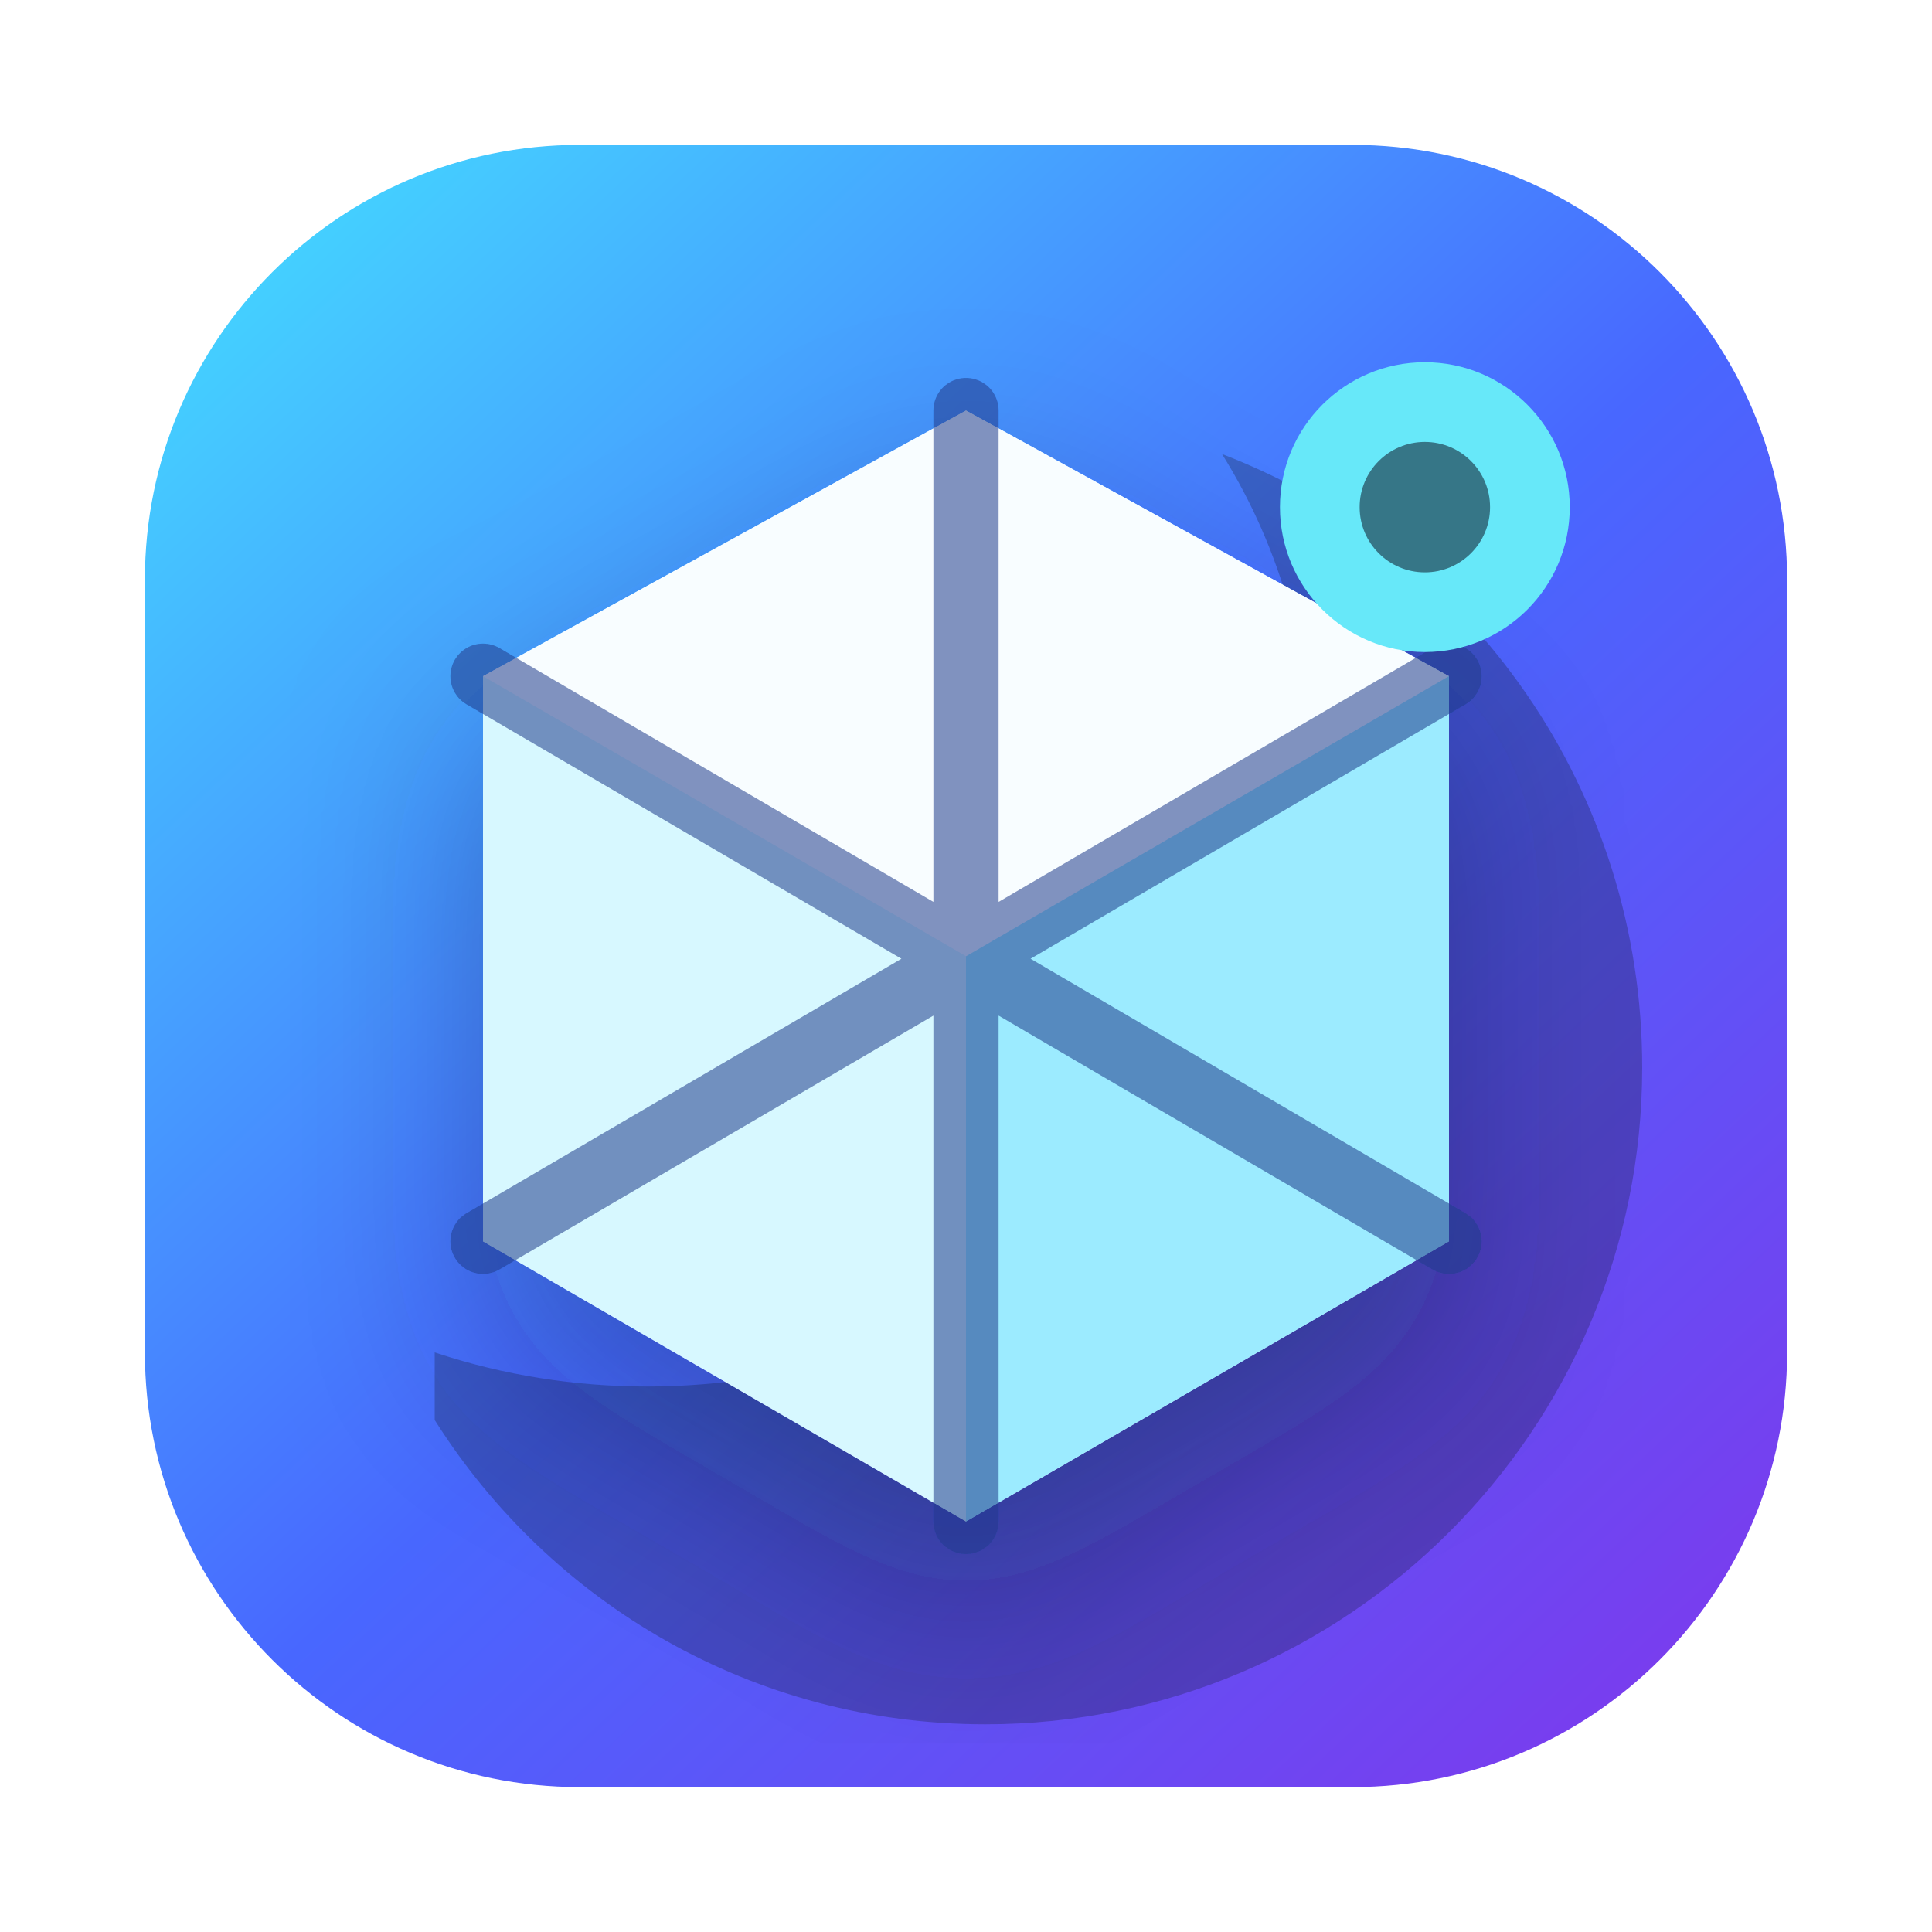
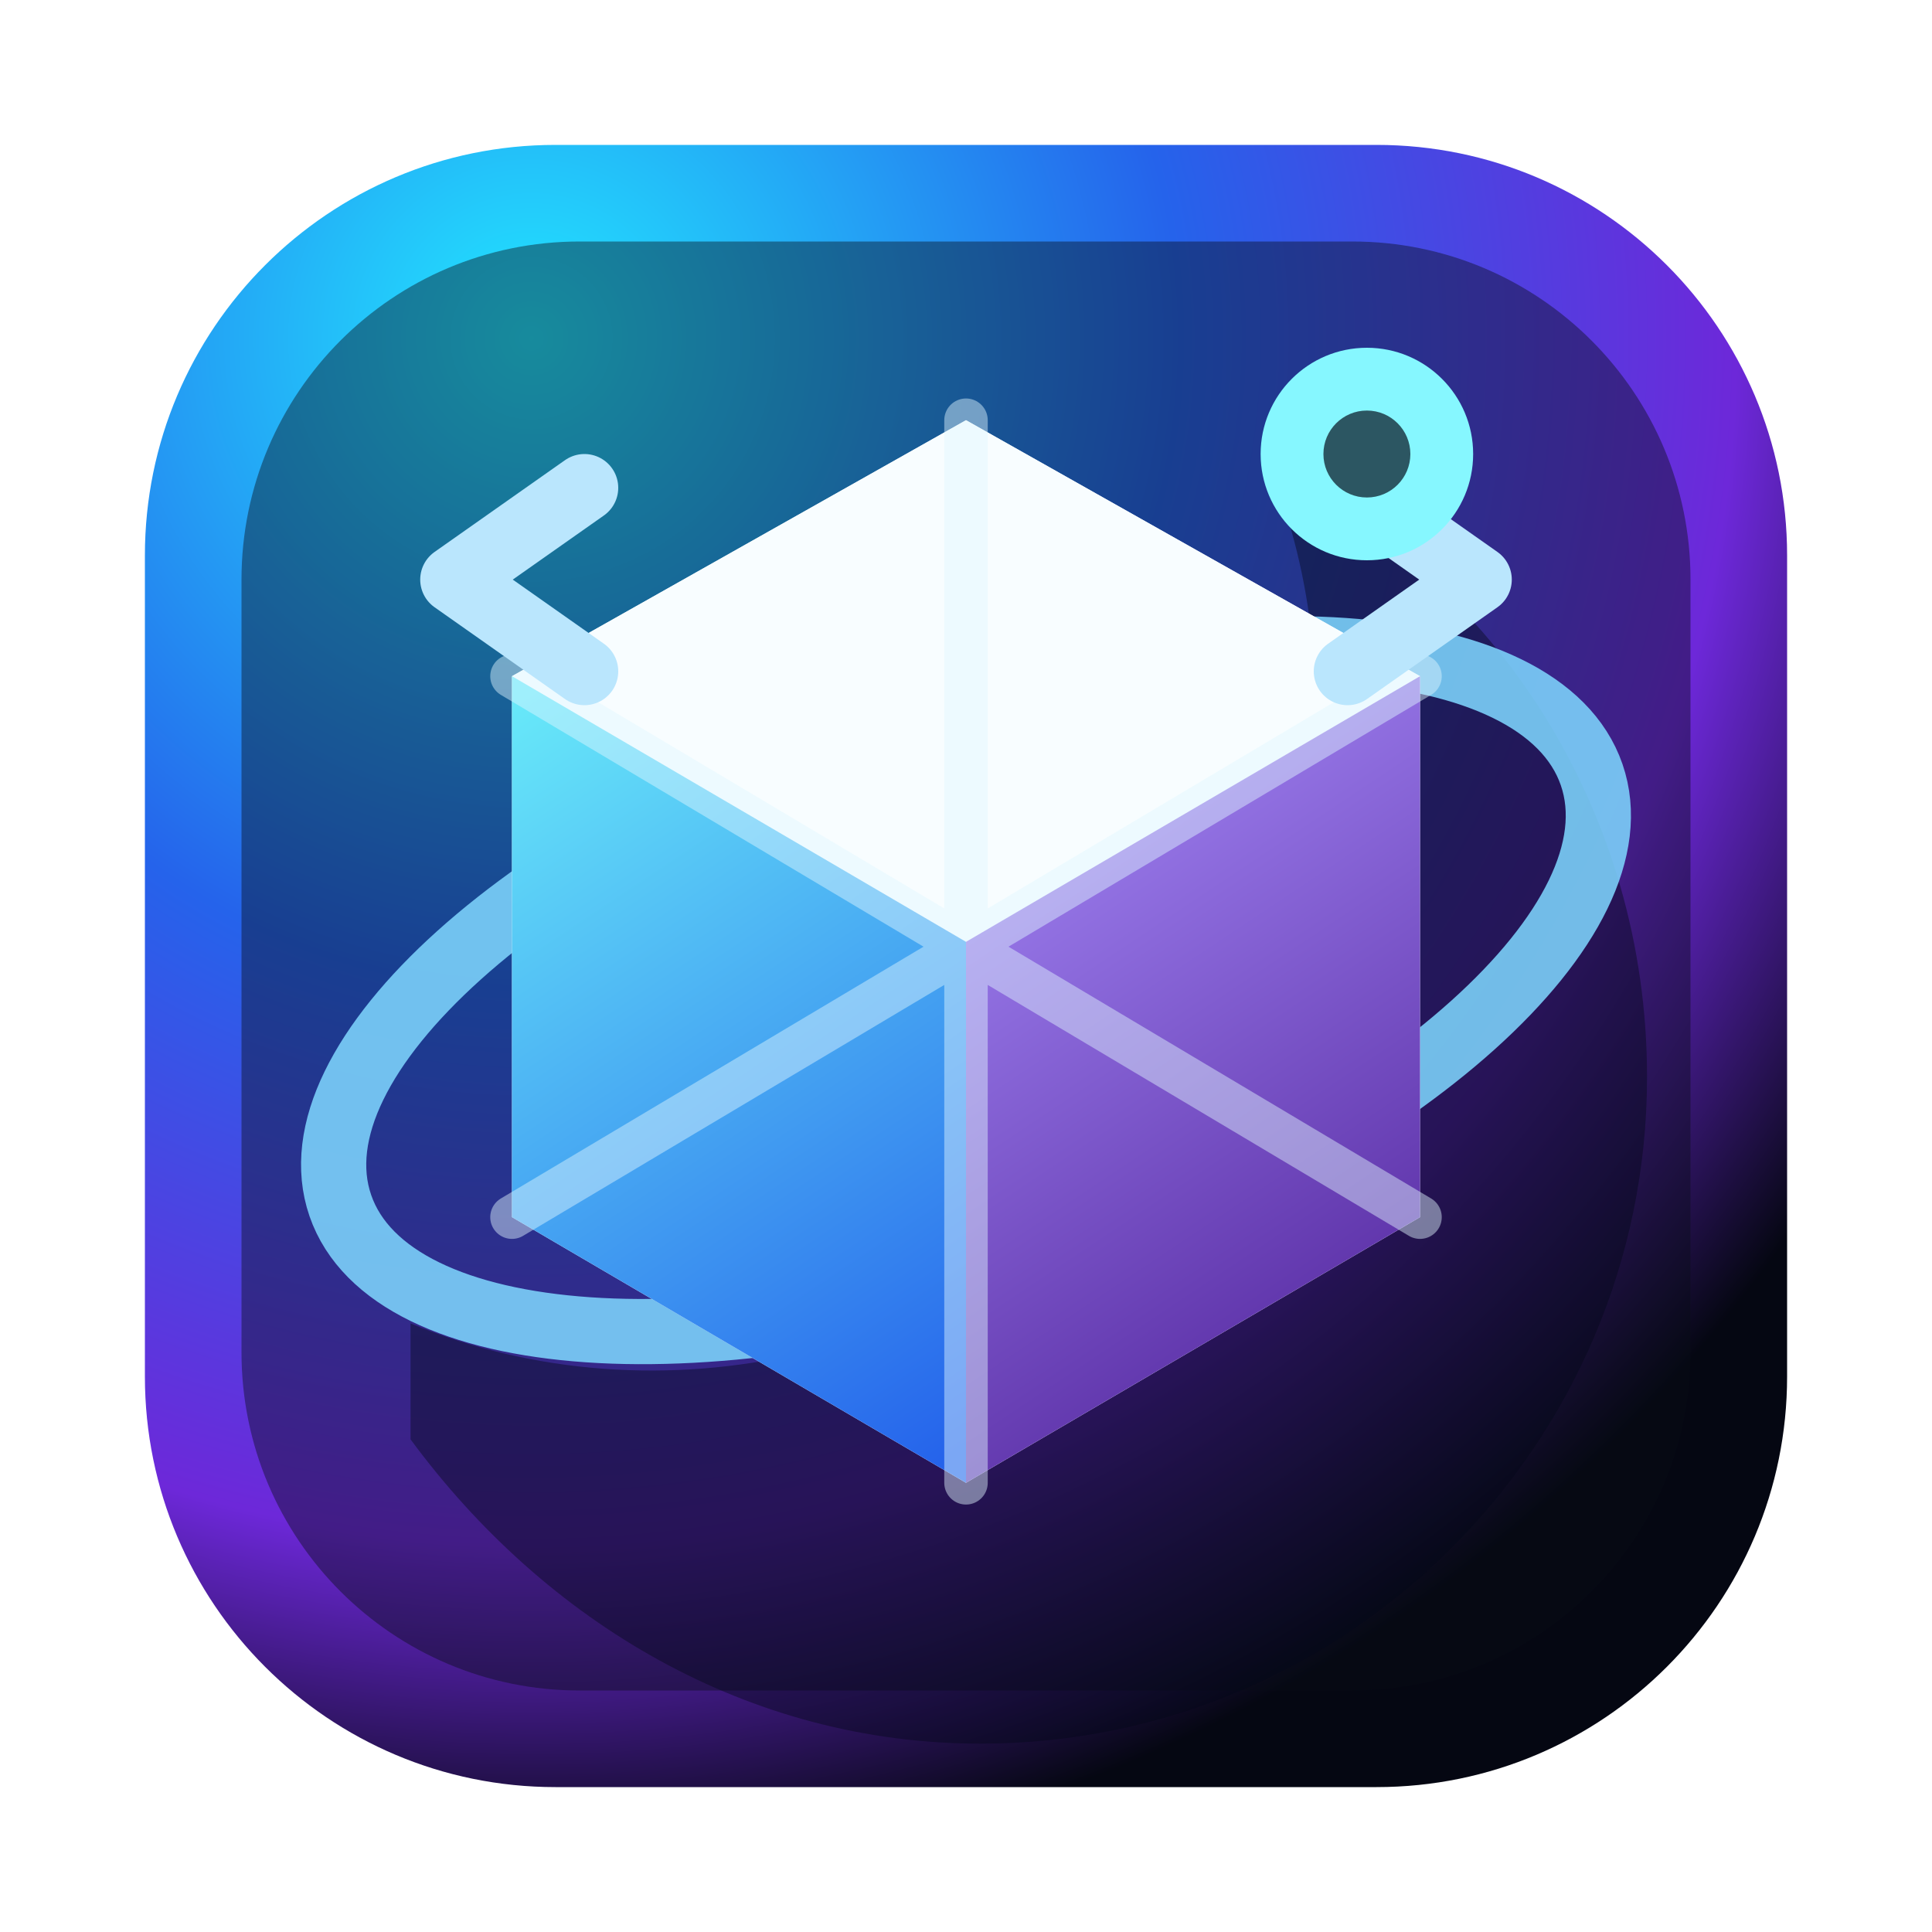
<svg xmlns="http://www.w3.org/2000/svg" width="40" height="40" viewBox="0 0 40 40">
  <defs>
-     <linearGradient id="bg" x1="5" y1="4" x2="35" y2="36" gradientUnits="userSpaceOnUse">
-       <stop stop-color="#44D7FF" />
-       <stop offset="0.52" stop-color="#4867FF" />
-       <stop offset="1" stop-color="#7C3AED" />
+     <radialGradient id="bg" cx="11" cy="7" r="32" gradientUnits="userSpaceOnUse">
+       <stop stop-color="#22E7FF" />
+       <stop offset="0.42" stop-color="#2563EB" />
+       <stop offset="0.78" stop-color="#6D28D9" />
+       <stop offset="1" stop-color="#050712" />
+     </radialGradient>
+     <linearGradient id="l" x1="10" y1="15" x2="20" y2="30" gradientUnits="userSpaceOnUse">
+       <stop stop-color="#67E8F9" />
+       <stop offset="1" stop-color="#2563EB" />
    </linearGradient>
-     <linearGradient id="cube" x1="12" y1="10" x2="30" y2="28" gradientUnits="userSpaceOnUse">
-       <stop stop-color="#FFFFFF" />
-       <stop offset="1" stop-color="#BDEFFF" />
+     <linearGradient id="r" x1="20" y1="15" x2="30" y2="30" gradientUnits="userSpaceOnUse">
+       <stop stop-color="#A78BFA" />
+       <stop offset="1" stop-color="#4C1D95" />
    </linearGradient>
-     <filter id="shadow" x="-20%" y="-20%" width="140%" height="140%">
-       <feDropShadow dx="0" dy="2" stdDeviation="2" flood-color="#102040" flood-opacity="0.28" />
-     </filter>
  </defs>
-   <rect x="3" y="3" width="34" height="34" rx="9" fill="url(#bg)" />
-   <path d="M9 28c5.7 1.9 12.4-0.1 15.9-5.2 2.9-4.2 2.9-9.4 0.4-13.4 5.2 2 8.7 7 8.7 12.7 0 7.5-6.1 13.6-13.6 13.6-4.8 0-9-2.5-11.4-6.3z" fill="#0F172A" opacity="0.27" />
-   <g filter="url(#shadow)">
-     <path d="M20 8.5 30 14v11.7L20 31.5 10 25.7V14l10-5.5z" fill="url(#cube)" />
-     <path d="M20 8.5 30 14l-10 5.8L10 14l10-5.5z" fill="#F8FDFF" />
-     <path d="M20 19.8 30 14v11.7l-10 5.8V19.8z" fill="#9CEBFF" />
-     <path d="M10 14l10 5.8v11.7l-10-5.8V14z" fill="#D7F8FF" />
-     <path d="M20 8.5v23M10 14l20 11.7M30 14 10 25.7" stroke="#1E3A8A" stroke-width="1.35" stroke-linecap="round" stroke-linejoin="round" opacity="0.55" />
-   </g>
-   <circle cx="29.5" cy="10.5" r="3" fill="#67E8F9" />
-   <circle cx="29.5" cy="10.5" r="1.35" fill="#0F172A" opacity="0.55" />
+   <rect x="3" y="3" width="34" height="34" rx="8.5" fill="url(#bg)" />
+   <rect x="5" y="5" width="30" height="30" rx="7" fill="#070B16" opacity="0.42" />
+   <path d="M8.5 27.4c5.1 2.1 11.4 0.8 15.4-3.8 3.4-3.9 4.2-9.4 2.4-13.9 4.7 2.3 7.8 7.1 7.8 12.6 0 7.6-6.2 13.8-13.8 13.8-4.8 0-9-2.5-11.8-6.3z" fill="#020617" opacity="0.42" />
+   <ellipse cx="20" cy="20.5" rx="13.7" ry="5.8" fill="none" stroke="#7DD3FC" stroke-width="1.35" opacity="0.88" transform="rotate(-19 20 20.5)" />
+   <path d="M20 8.7 29.4 14v11.2L20 30.7l-9.4-5.5V14L20 8.7z" fill="#F8FDFF" />
+   <path d="M20 8.7 29.4 14 20 19.5 10.6 14 20 8.7z" fill="#F8FDFF" />
+   <path d="M10.6 14 20 19.5v11.2l-9.4-5.5V14z" fill="url(#l)" />
+   <path d="M20 19.5 29.4 14v11.2L20 30.7V19.5z" fill="url(#r)" />
+   <path d="M20 8.7v22M10.6 14l18.8 11.2M29.4 14 10.6 25.2" stroke="#E0F7FF" stroke-width="0.9" stroke-linecap="round" opacity="0.46" />
+   <path d="M12.1 10.1 9.4 12l2.7 1.9M27.9 10.1l2.7 1.9-2.7 1.9" fill="none" stroke="#BAE6FD" stroke-width="1.4" stroke-linecap="round" stroke-linejoin="round" />
+   <circle cx="28.3" cy="9.4" r="2.2" fill="#86F7FF" />
+   <circle cx="28.3" cy="9.4" r="0.9" fill="#06111F" opacity="0.7" />
</svg>
